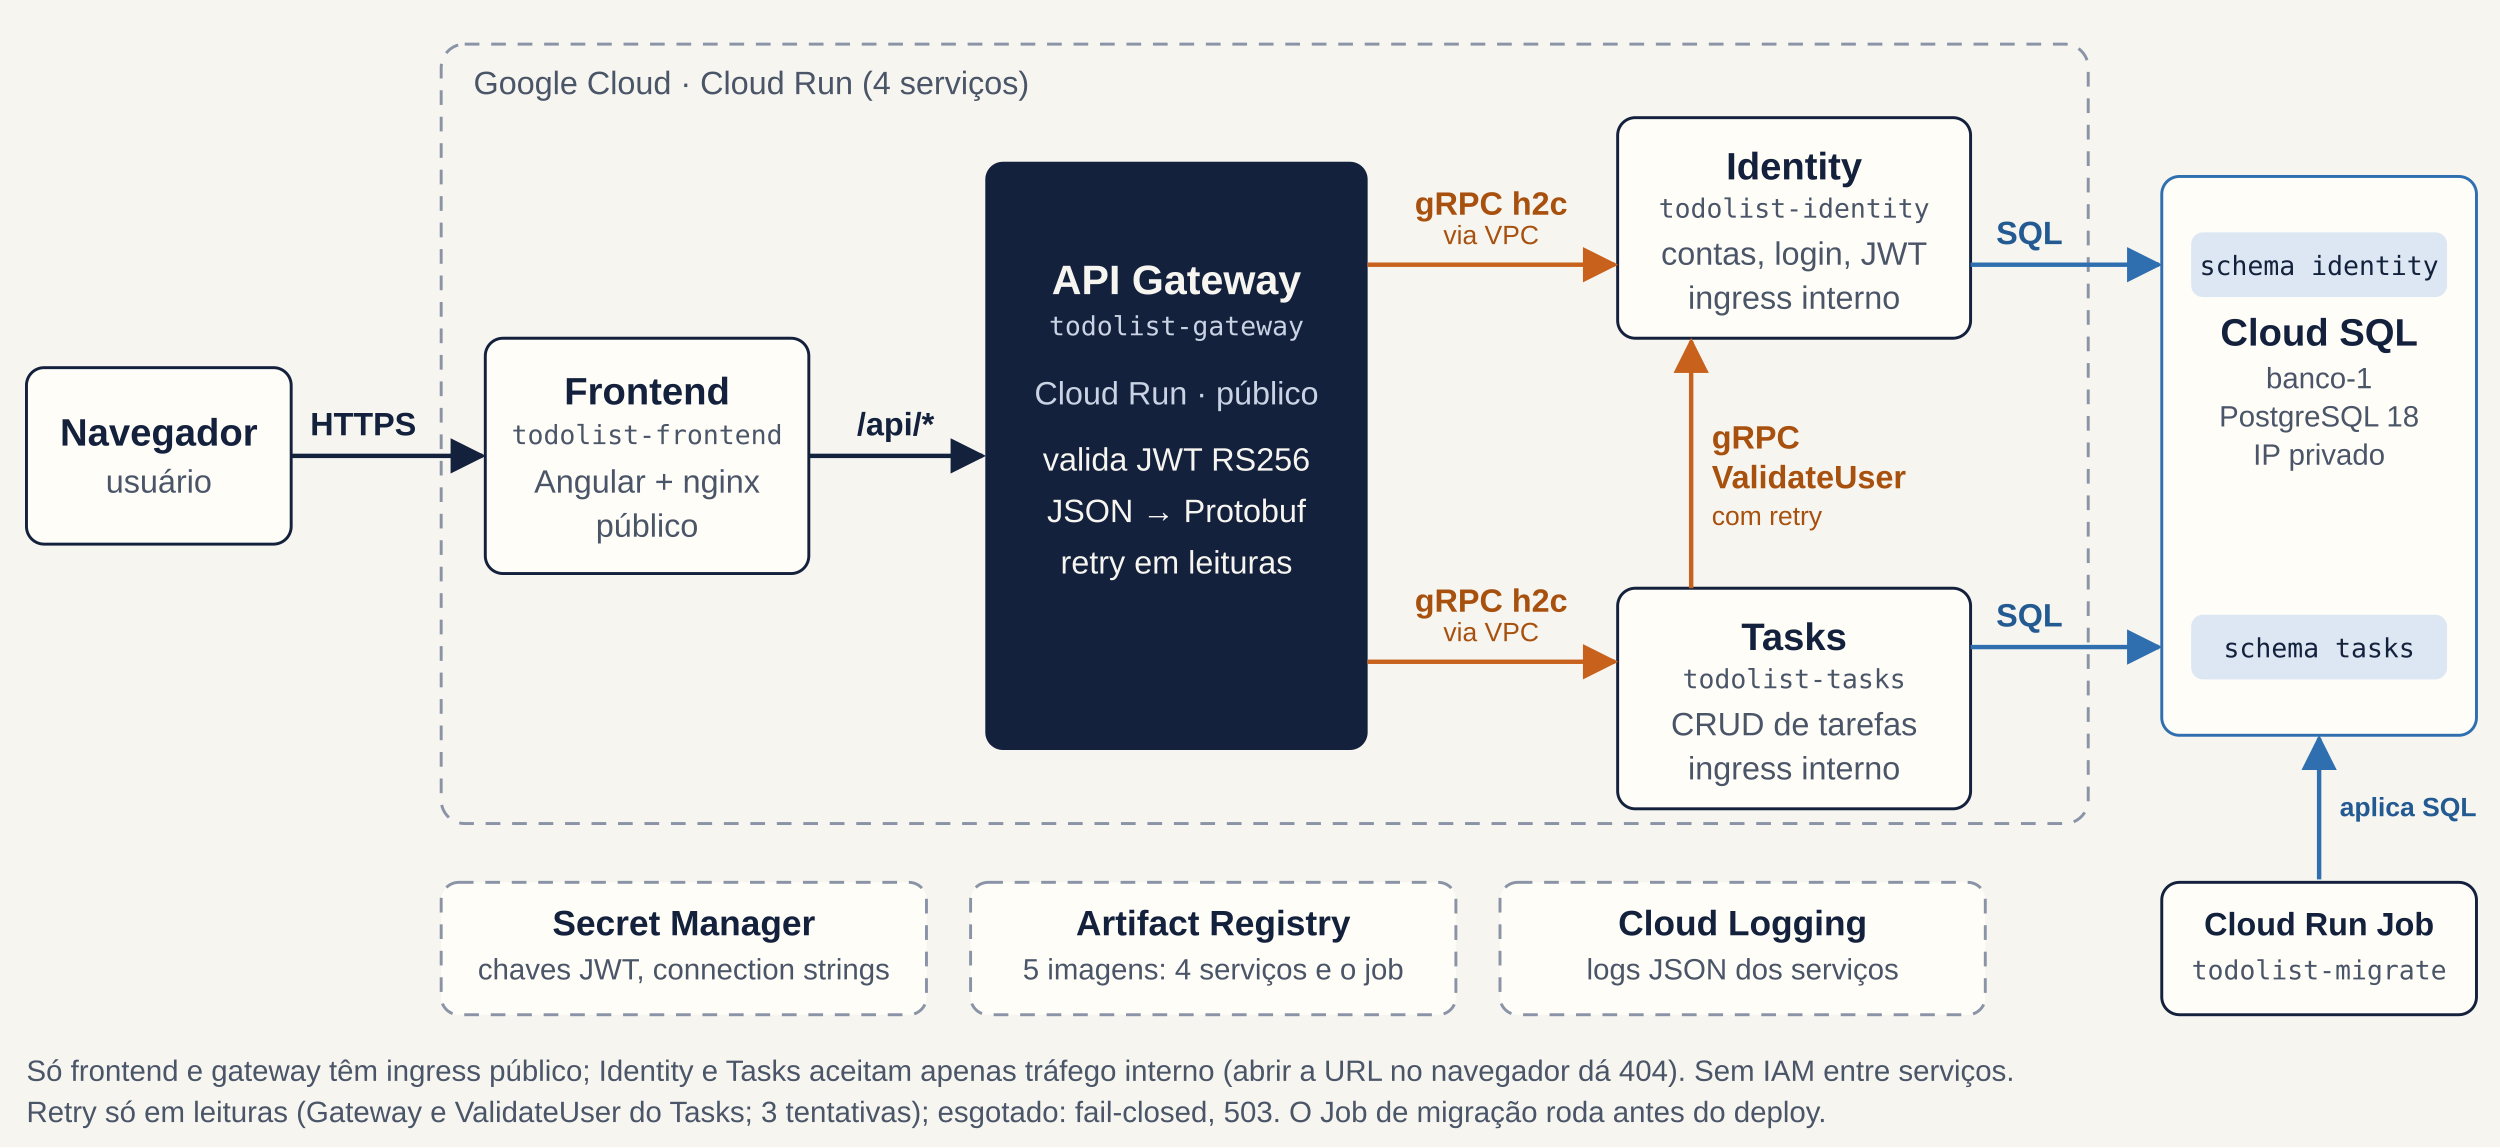
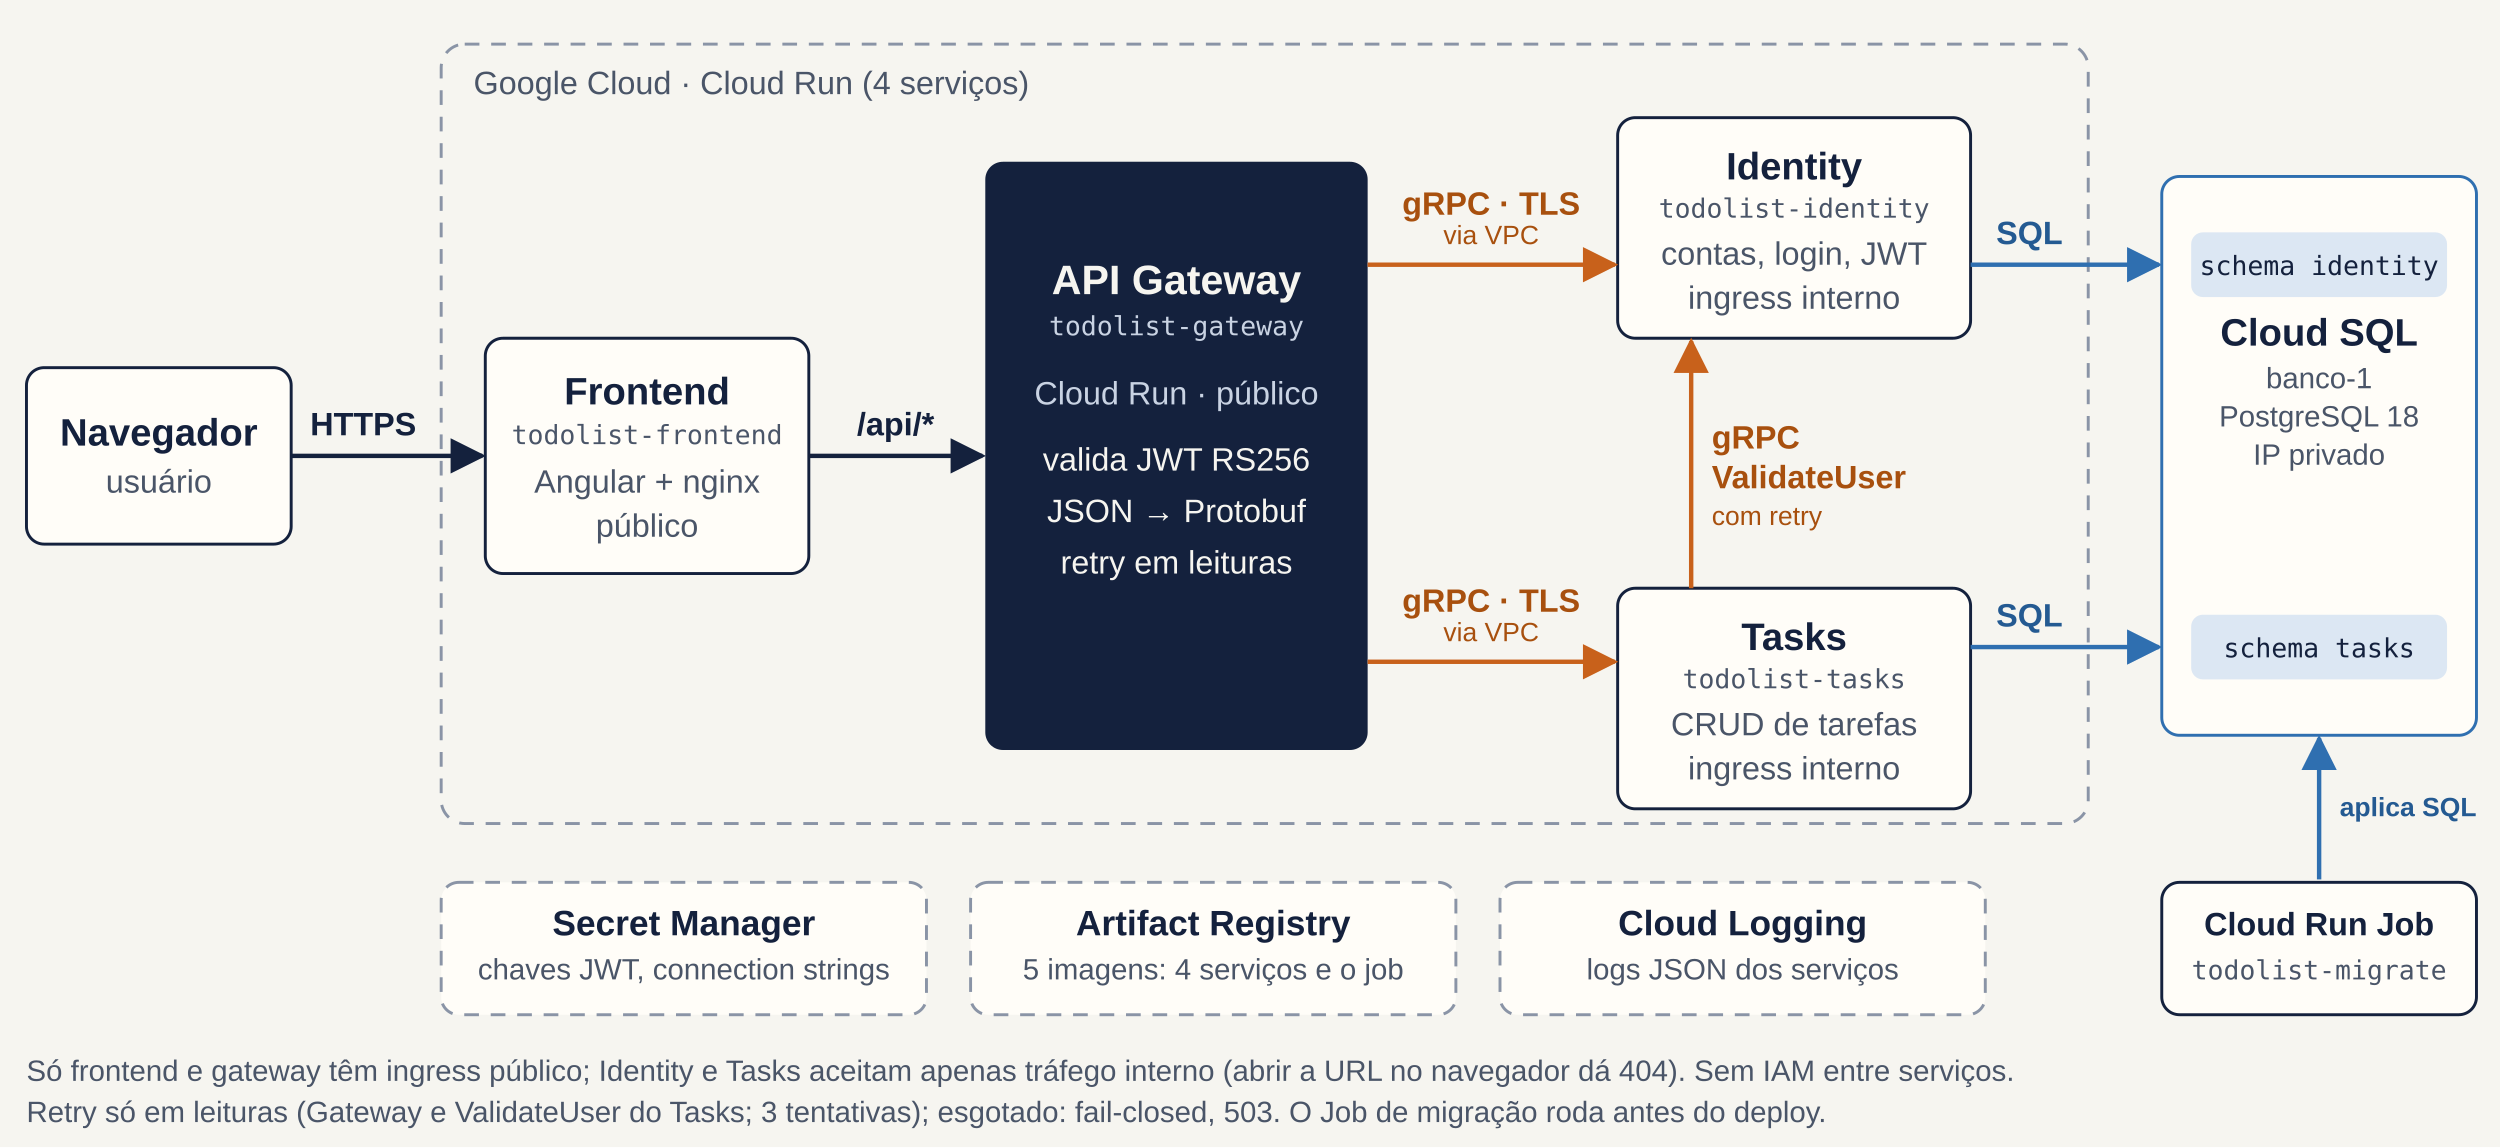
- <svg xmlns="http://www.w3.org/2000/svg" viewBox="0 0 1700 780" width="1700" height="780" role="img" aria-label="Arquitetura do TodoList distribuído no Cloud Run (T3): o navegador acessa por HTTPS o serviço público todolist-frontend, que repassa /api ao todolist-gateway, também público; o gateway chama por gRPC (h2c, via VPC, com retry nas leituras) os serviços todolist-identity e todolist-tasks, ambos com ingress interno; o tasks chama ValidateUser no identity, também com retry; os dois gravam nos schemas identity e tasks do Cloud SQL banco-1 (PostgreSQL 18, IP privado). Ao lado: Secret Manager (chaves JWT e connection strings), Artifact Registry (5 imagens), Cloud Logging e o Cloud Run Job todolist-migrate, que aplica o SQL das migrations no banco.">
+ <svg xmlns="http://www.w3.org/2000/svg" viewBox="0 0 1700 780" width="1700" height="780" role="img" aria-label="Arquitetura do TodoList distribuído no Cloud Run (T3): o navegador acessa por HTTPS o serviço público todolist-frontend, que repassa /api ao todolist-gateway, também público; o gateway chama por gRPC (HTTP/2 com TLS, via VPC, com retry nas leituras) os serviços todolist-identity e todolist-tasks, ambos com ingress interno; o tasks chama ValidateUser no identity, também com retry; os dois gravam nos schemas identity e tasks do Cloud SQL banco-1 (PostgreSQL 18, IP privado). Ao lado: Secret Manager (chaves JWT e connection strings), Artifact Registry (5 imagens), Cloud Logging e o Cloud Run Job todolist-migrate, que aplica o SQL das migrations no banco.">
  <defs>
    <marker id="a-dark" viewBox="0 0 10 10" refX="9" refY="5" markerWidth="8" markerHeight="8" orient="auto-start-reverse">
      <path d="M0,0 L10,5 L0,10 z" fill="#14213D" />
    </marker>
    <marker id="a-grpc" viewBox="0 0 10 10" refX="9" refY="5" markerWidth="8" markerHeight="8" orient="auto-start-reverse">
      <path d="M0,0 L10,5 L0,10 z" fill="#C8611B" />
    </marker>
    <marker id="a-sql" viewBox="0 0 10 10" refX="9" refY="5" markerWidth="8" markerHeight="8" orient="auto-start-reverse">
      <path d="M0,0 L10,5 L0,10 z" fill="#2F6FB0" />
    </marker>
  </defs>
  <rect width="1700" height="780" fill="#F6F5F0" />
  <g font-family="IBM Plex Sans, Segoe UI, Arial, sans-serif" fill="#14213D">
    <rect x="300" y="30" width="1120" height="530" rx="16" fill="none" stroke="#8A94A6" stroke-width="2" stroke-dasharray="10 8" />
    <text x="322" y="64" font-size="22" fill="#4A5568">Google Cloud · Cloud Run (4 serviços)</text>
    <rect x="18" y="250" width="180" height="120" rx="12" fill="#FFFDF8" stroke="#14213D" stroke-width="2" />
    <text x="108" y="303" font-size="26" font-weight="700" text-anchor="middle">Navegador</text>
    <text x="108" y="335" font-size="22" fill="#4A5568" text-anchor="middle">usuário</text>
    <rect x="330" y="230" width="220" height="160" rx="12" fill="#FFFDF8" stroke="#14213D" stroke-width="2" />
    <text x="440" y="275" font-size="26" font-weight="700" text-anchor="middle">Frontend</text>
    <text x="440" y="302" font-size="18" font-family="JetBrains Mono, Consolas, monospace" fill="#4A5568" text-anchor="middle">todolist-frontend</text>
    <text x="440" y="335" font-size="22" fill="#4A5568" text-anchor="middle">Angular + nginx</text>
    <text x="440" y="365" font-size="22" fill="#4A5568" text-anchor="middle">público</text>
    <rect x="670" y="110" width="260" height="400" rx="12" fill="#14213D" />
    <text x="800" y="200" font-size="28" font-weight="700" fill="#F6F5F0" text-anchor="middle">API Gateway</text>
    <text x="800" y="228" font-size="18" font-family="JetBrains Mono, Consolas, monospace" fill="#C9D3E3" text-anchor="middle">todolist-gateway</text>
    <text x="800" y="275" font-size="22" fill="#C9D3E3" text-anchor="middle">Cloud Run · público</text>
    <text x="800" y="320" font-size="22" fill="#F6F5F0" text-anchor="middle">valida JWT RS256</text>
    <text x="800" y="355" font-size="22" fill="#F6F5F0" text-anchor="middle">JSON → Protobuf</text>
    <text x="800" y="390" font-size="22" fill="#F6F5F0" text-anchor="middle">retry em leituras</text>
    <rect x="1100" y="80" width="240" height="150" rx="12" fill="#FFFDF8" stroke="#14213D" stroke-width="2" />
    <text x="1220" y="122" font-size="26" font-weight="700" text-anchor="middle">Identity</text>
    <text x="1220" y="148" font-size="18" font-family="JetBrains Mono, Consolas, monospace" fill="#4A5568" text-anchor="middle">todolist-identity</text>
    <text x="1220" y="180" font-size="22" fill="#4A5568" text-anchor="middle">contas, login, JWT</text>
    <text x="1220" y="210" font-size="22" fill="#4A5568" text-anchor="middle">ingress interno</text>
    <rect x="1100" y="400" width="240" height="150" rx="12" fill="#FFFDF8" stroke="#14213D" stroke-width="2" />
    <text x="1220" y="442" font-size="26" font-weight="700" text-anchor="middle">Tasks</text>
    <text x="1220" y="468" font-size="18" font-family="JetBrains Mono, Consolas, monospace" fill="#4A5568" text-anchor="middle">todolist-tasks</text>
    <text x="1220" y="500" font-size="22" fill="#4A5568" text-anchor="middle">CRUD de tarefas</text>
    <text x="1220" y="530" font-size="22" fill="#4A5568" text-anchor="middle">ingress interno</text>
    <rect x="1470" y="120" width="214" height="380" rx="12" fill="#FFFDF8" stroke="#2F6FB0" stroke-width="2" />
    <text x="1577" y="235" font-size="26" font-weight="700" text-anchor="middle">Cloud SQL</text>
    <text x="1577" y="264" font-size="20" fill="#4A5568" text-anchor="middle">banco-1</text>
    <text x="1577" y="290" font-size="20" fill="#4A5568" text-anchor="middle">PostgreSQL 18</text>
    <text x="1577" y="316" font-size="20" fill="#4A5568" text-anchor="middle">IP privado</text>
    <rect x="1490" y="158" width="174" height="44" rx="8" fill="#DCE7F3" />
    <text x="1577" y="187" font-size="18" font-family="JetBrains Mono, Consolas, monospace" text-anchor="middle">schema identity</text>
    <rect x="1490" y="418" width="174" height="44" rx="8" fill="#DCE7F3" />
    <text x="1577" y="447" font-size="18" font-family="JetBrains Mono, Consolas, monospace" text-anchor="middle">schema tasks</text>
    <rect x="300" y="600" width="330" height="90" rx="12" fill="#FFFDF8" stroke="#8A94A6" stroke-width="2" stroke-dasharray="10 8" />
    <text x="465" y="636" font-size="24" font-weight="700" text-anchor="middle">Secret Manager</text>
    <text x="465" y="666" font-size="20" fill="#4A5568" text-anchor="middle">chaves JWT, connection strings</text>
    <rect x="660" y="600" width="330" height="90" rx="12" fill="#FFFDF8" stroke="#8A94A6" stroke-width="2" stroke-dasharray="10 8" />
    <text x="825" y="636" font-size="24" font-weight="700" text-anchor="middle">Artifact Registry</text>
    <text x="825" y="666" font-size="20" fill="#4A5568" text-anchor="middle">5 imagens: 4 serviços e o job</text>
    <rect x="1020" y="600" width="330" height="90" rx="12" fill="#FFFDF8" stroke="#8A94A6" stroke-width="2" stroke-dasharray="10 8" />
    <text x="1185" y="636" font-size="24" font-weight="700" text-anchor="middle">Cloud Logging</text>
    <text x="1185" y="666" font-size="20" fill="#4A5568" text-anchor="middle">logs JSON dos serviços</text>
    <rect x="1470" y="600" width="214" height="90" rx="12" fill="#FFFDF8" stroke="#14213D" stroke-width="2" />
    <text x="1577" y="636" font-size="22" font-weight="700" text-anchor="middle">Cloud Run Job</text>
    <text x="1577" y="666" font-size="18" font-family="JetBrains Mono, Consolas, monospace" fill="#4A5568" text-anchor="middle">todolist-migrate</text>
    <line x1="198" y1="310" x2="328" y2="310" stroke="#14213D" stroke-width="3" marker-end="url(#a-dark)" />
    <text x="247" y="296" font-size="22" font-weight="600" text-anchor="middle">HTTPS</text>
    <line x1="550" y1="310" x2="668" y2="310" stroke="#14213D" stroke-width="3" marker-end="url(#a-dark)" />
    <text x="609" y="296" font-size="22" font-weight="600" text-anchor="middle">/api/*</text>
    <line x1="930" y1="180" x2="1098" y2="180" stroke="#C8611B" stroke-width="3" marker-end="url(#a-grpc)" />
-     <text x="1014" y="146" font-size="22" font-weight="600" fill="#A8500E" text-anchor="middle">gRPC h2c</text>
+     <text x="1014" y="146" font-size="22" font-weight="600" fill="#A8500E" text-anchor="middle">gRPC · TLS</text>
    <text x="1014" y="166" font-size="18" fill="#A8500E" text-anchor="middle">via VPC</text>
    <line x1="930" y1="450" x2="1098" y2="450" stroke="#C8611B" stroke-width="3" marker-end="url(#a-grpc)" />
-     <text x="1014" y="416" font-size="22" font-weight="600" fill="#A8500E" text-anchor="middle">gRPC h2c</text>
+     <text x="1014" y="416" font-size="22" font-weight="600" fill="#A8500E" text-anchor="middle">gRPC · TLS</text>
    <text x="1014" y="436" font-size="18" fill="#A8500E" text-anchor="middle">via VPC</text>
    <line x1="1150" y1="400" x2="1150" y2="232" stroke="#C8611B" stroke-width="3" marker-end="url(#a-grpc)" />
    <text x="1164" y="305" font-size="22" font-weight="600" fill="#A8500E">gRPC</text>
    <text x="1164" y="332" font-size="22" font-weight="600" fill="#A8500E">ValidateUser</text>
    <text x="1164" y="357" font-size="18" fill="#A8500E">com retry</text>
    <line x1="1340" y1="180" x2="1468" y2="180" stroke="#2F6FB0" stroke-width="3" marker-end="url(#a-sql)" />
    <text x="1380" y="166" font-size="22" font-weight="600" fill="#245A92" text-anchor="middle">SQL</text>
    <line x1="1340" y1="440" x2="1468" y2="440" stroke="#2F6FB0" stroke-width="3" marker-end="url(#a-sql)" />
    <text x="1380" y="426" font-size="22" font-weight="600" fill="#245A92" text-anchor="middle">SQL</text>
    <line x1="1577" y1="598" x2="1577" y2="502" stroke="#2F6FB0" stroke-width="3" marker-end="url(#a-sql)" />
    <text x="1591" y="555" font-size="18" font-weight="600" fill="#245A92">aplica SQL</text>
    <text x="18" y="735" font-size="20" fill="#4A5568">Só frontend e gateway têm ingress público; Identity e Tasks aceitam apenas tráfego interno (abrir a URL no navegador dá 404). Sem IAM entre serviços.</text>
    <text x="18" y="763" font-size="20" fill="#4A5568">Retry só em leituras (Gateway e ValidateUser do Tasks; 3 tentativas); esgotado: fail-closed, 503. O Job de migração roda antes do deploy.</text>
  </g>
</svg>
